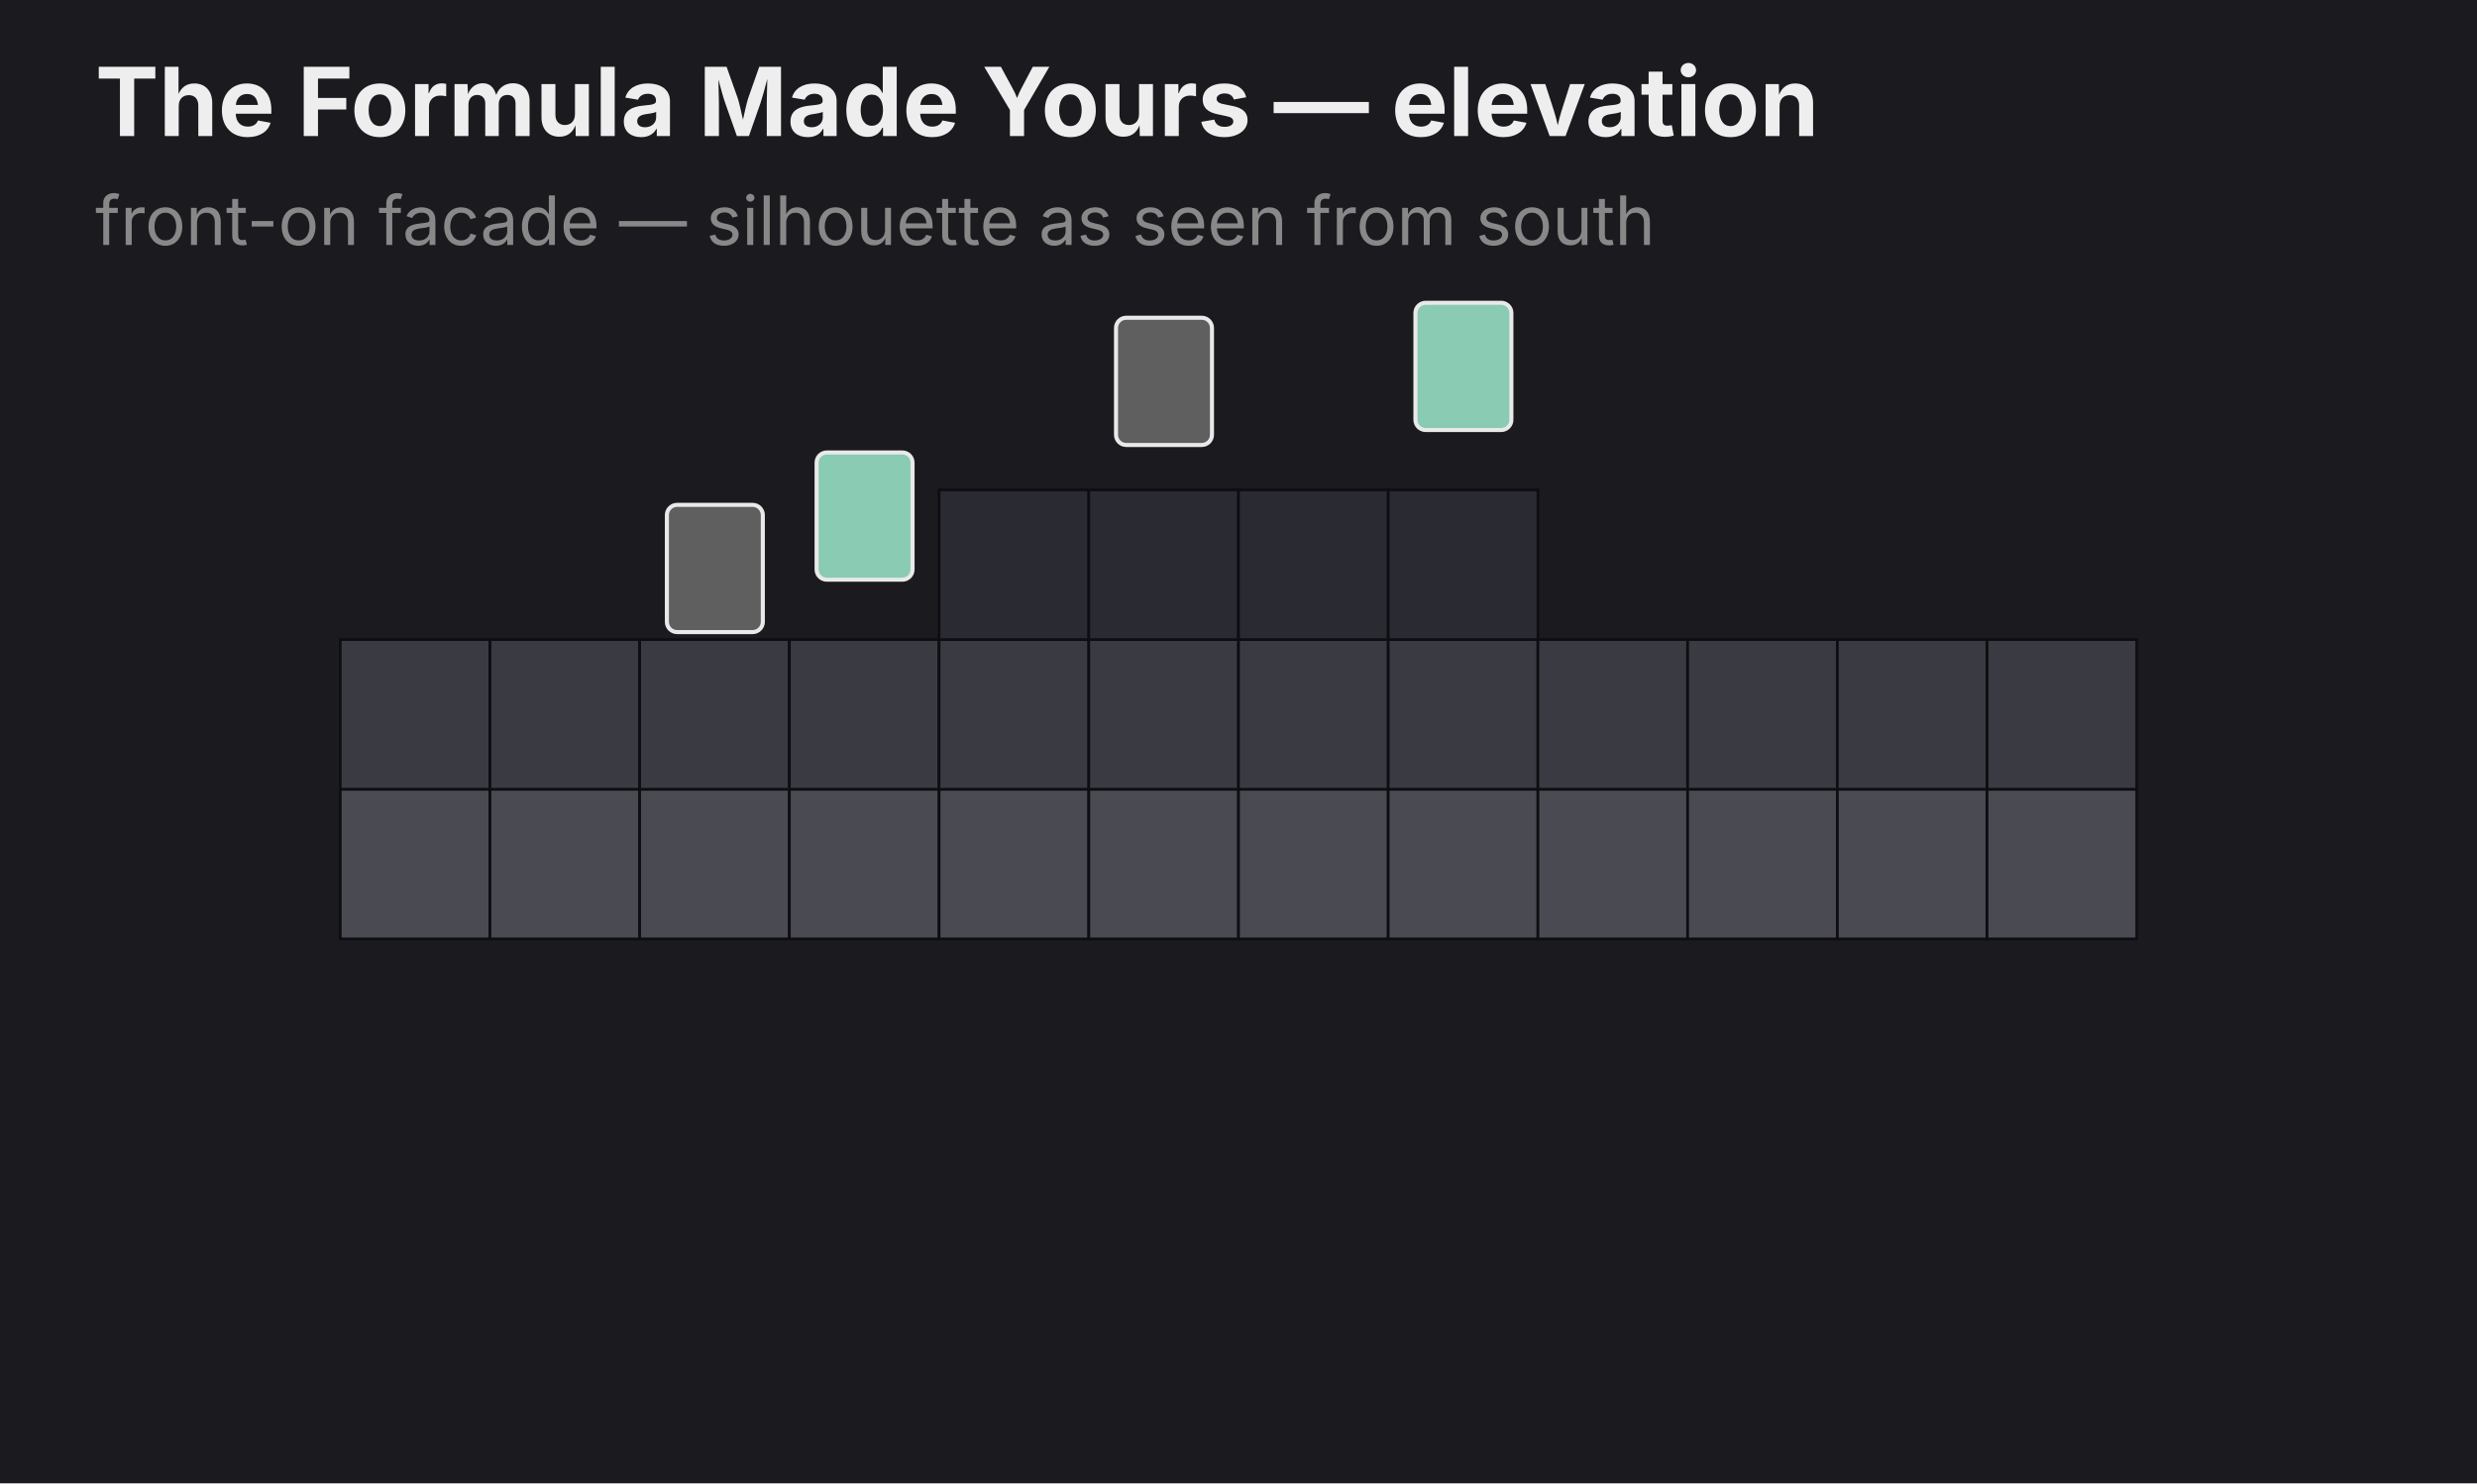
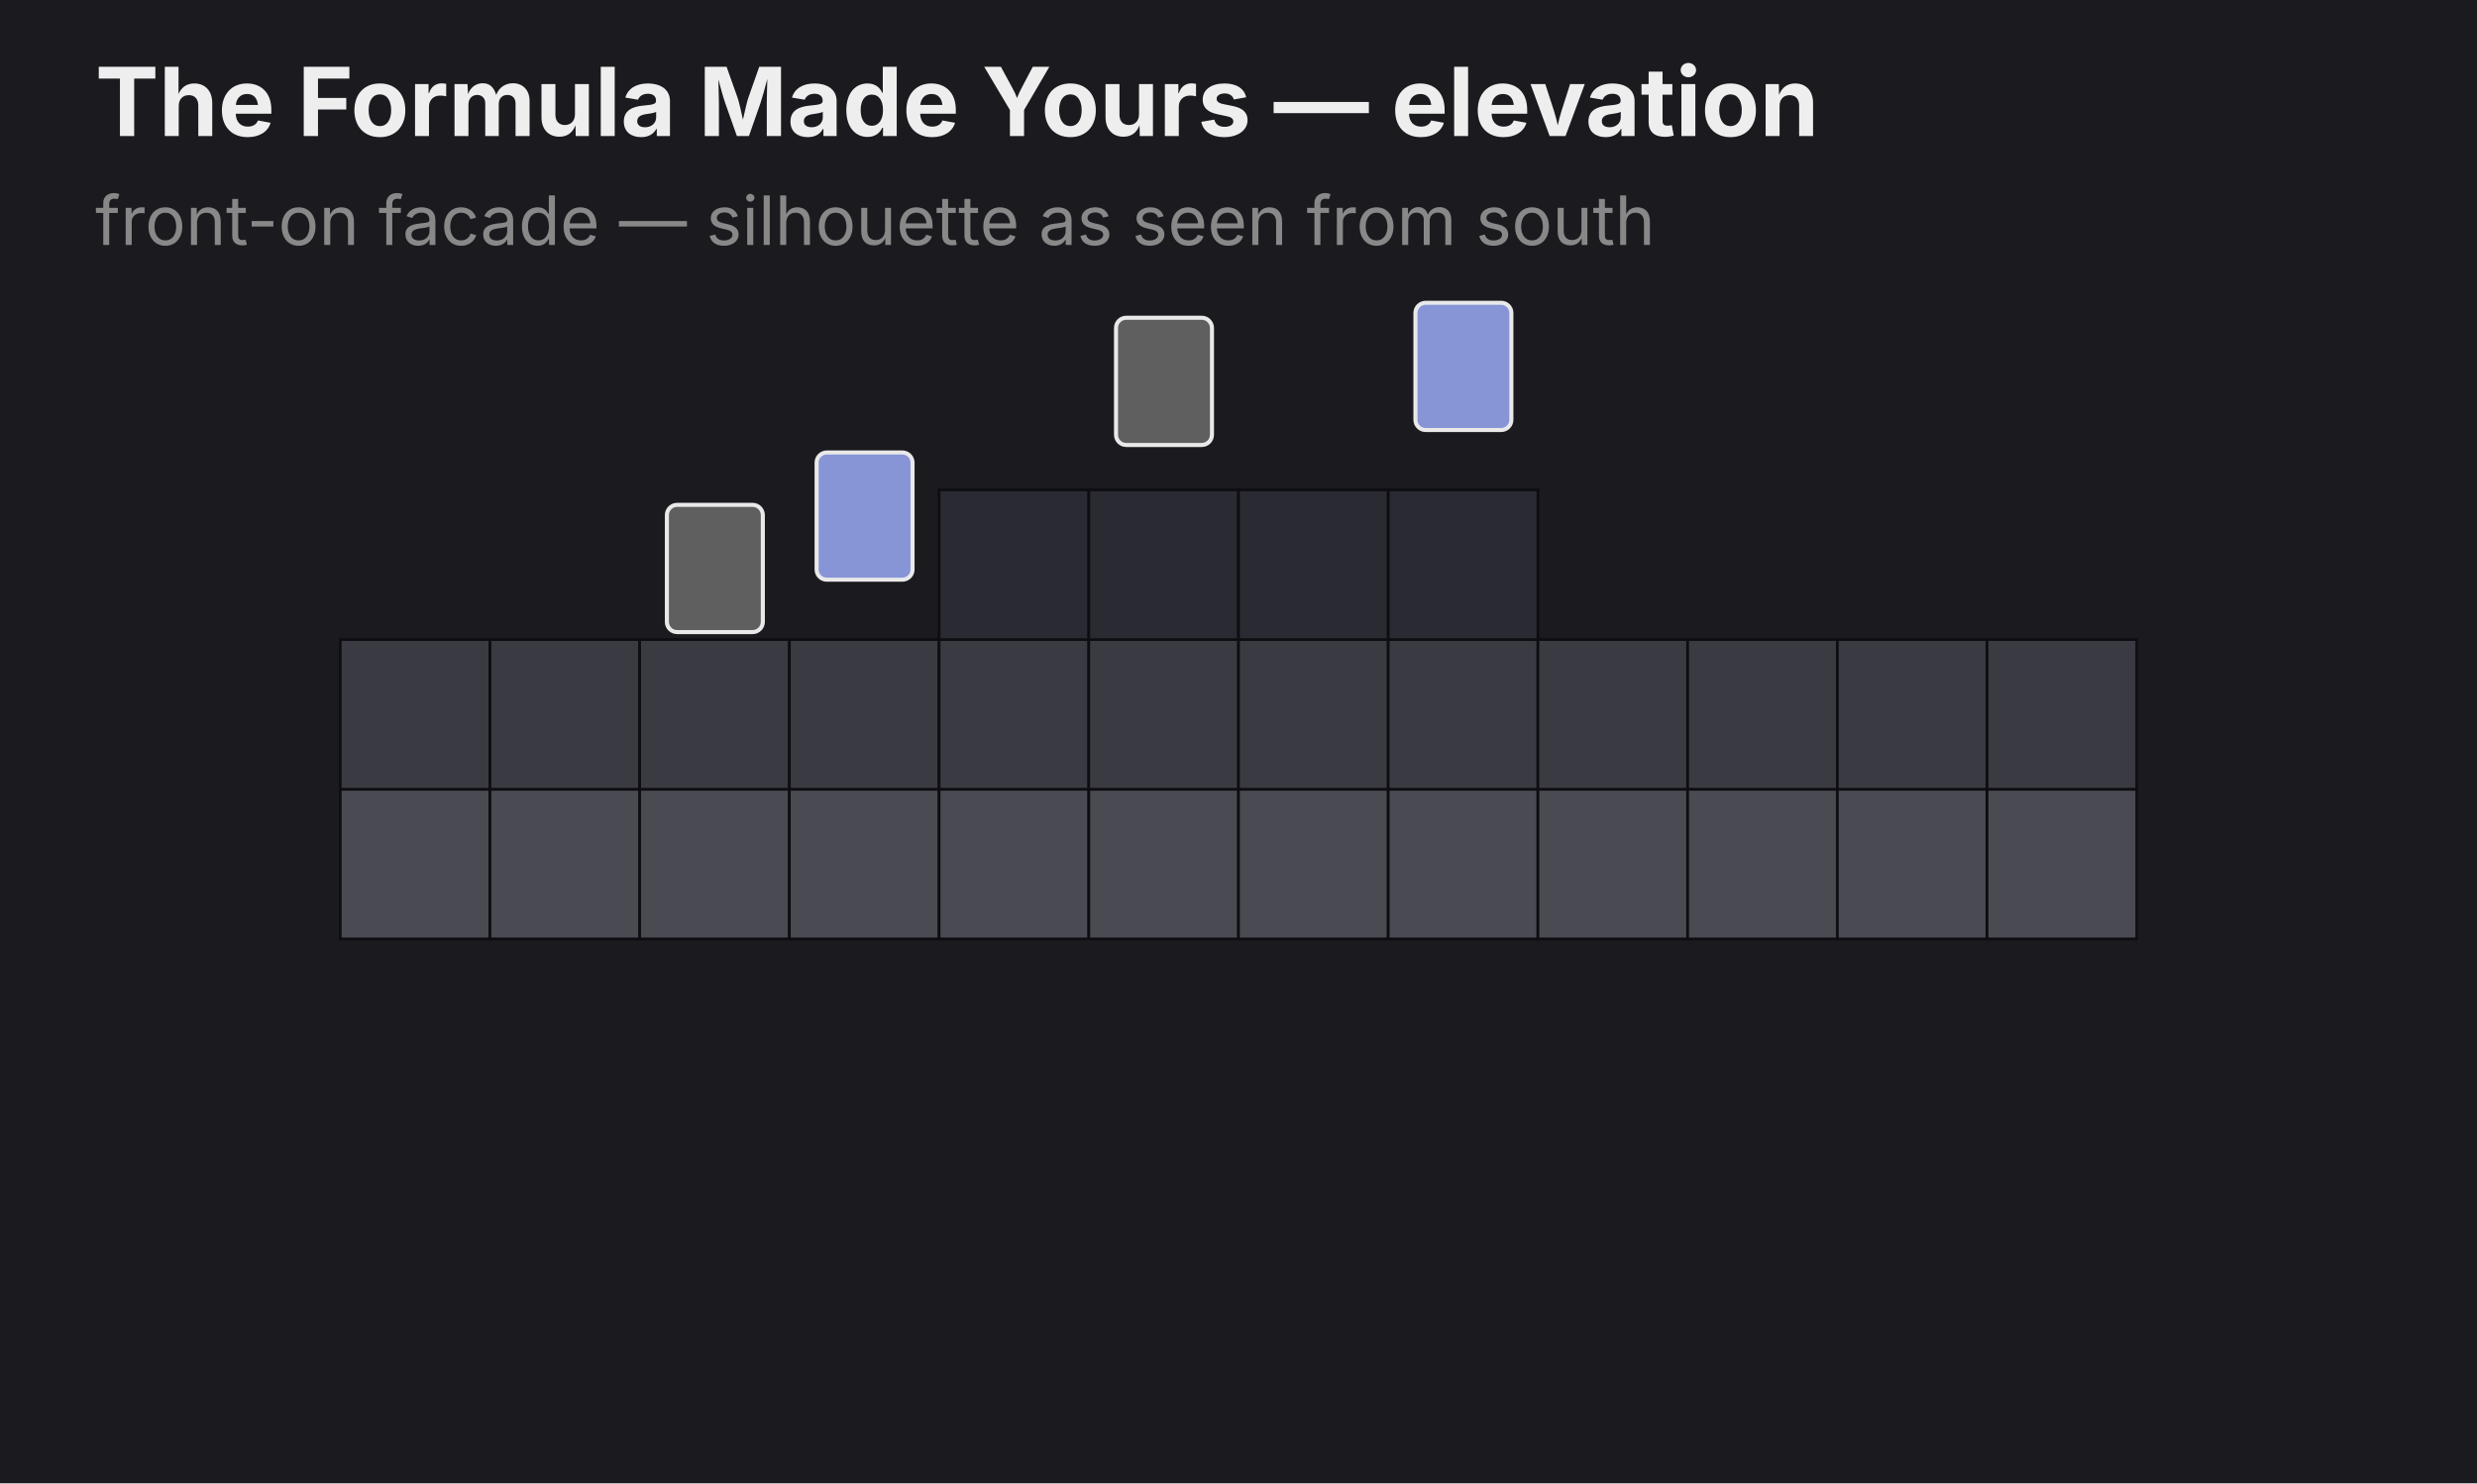
<svg xmlns="http://www.w3.org/2000/svg" width="364" height="218" viewBox="0 0 364 218" font-family="ui-sans-serif,system-ui,-apple-system,sans-serif">
  <style>
.title{font-size:14px;font-weight:bold;fill:#eee}
.subtitle{font-size:10px;fill:#888}
.label{font-size:9px;fill:#bbb;text-anchor:middle;pointer-events:none}
.legend{font-size:9px;fill:#888}
</style>
  <rect width="364" height="218" fill="#1a1a1f" />
  <text class="title" x="14" y="20">The Formula Made Yours — elevation</text>
  <text class="subtitle" x="14" y="36">front-on facade — silhouette as seen from south</text>
  <rect x="50" y="116" width="22" height="22" fill="#4a4a52" stroke="#0d0d12" stroke-width="0.4" />
  <rect x="50" y="94" width="22" height="22" fill="#3a3a42" stroke="#0d0d12" stroke-width="0.4" />
  <rect x="72" y="116" width="22" height="22" fill="#4a4a52" stroke="#0d0d12" stroke-width="0.4" />
  <rect x="72" y="94" width="22" height="22" fill="#3a3a42" stroke="#0d0d12" stroke-width="0.4" />
  <rect x="94" y="116" width="22" height="22" fill="#4a4a52" stroke="#0d0d12" stroke-width="0.4" />
  <rect x="94" y="94" width="22" height="22" fill="#3a3a42" stroke="#0d0d12" stroke-width="0.4" />
  <rect x="116" y="116" width="22" height="22" fill="#4a4a52" stroke="#0d0d12" stroke-width="0.4" />
  <rect x="116" y="94" width="22" height="22" fill="#3a3a42" stroke="#0d0d12" stroke-width="0.4" />
  <rect x="138" y="116" width="22" height="22" fill="#4a4a52" stroke="#0d0d12" stroke-width="0.4" />
  <rect x="138" y="94" width="22" height="22" fill="#3a3a42" stroke="#0d0d12" stroke-width="0.4" />
  <rect x="138" y="72" width="22" height="22" fill="#2a2a32" stroke="#0d0d12" stroke-width="0.4" />
  <rect x="160" y="116" width="22" height="22" fill="#4a4a52" stroke="#0d0d12" stroke-width="0.4" />
  <rect x="160" y="94" width="22" height="22" fill="#3a3a42" stroke="#0d0d12" stroke-width="0.4" />
  <rect x="160" y="72" width="22" height="22" fill="#2a2a32" stroke="#0d0d12" stroke-width="0.4" />
  <rect x="182" y="116" width="22" height="22" fill="#4a4a52" stroke="#0d0d12" stroke-width="0.4" />
  <rect x="182" y="94" width="22" height="22" fill="#3a3a42" stroke="#0d0d12" stroke-width="0.4" />
  <rect x="182" y="72" width="22" height="22" fill="#2a2a32" stroke="#0d0d12" stroke-width="0.4" />
  <rect x="204" y="116" width="22" height="22" fill="#4a4a52" stroke="#0d0d12" stroke-width="0.4" />
  <rect x="204" y="94" width="22" height="22" fill="#3a3a42" stroke="#0d0d12" stroke-width="0.4" />
  <rect x="204" y="72" width="22" height="22" fill="#2a2a32" stroke="#0d0d12" stroke-width="0.4" />
  <rect x="226" y="116" width="22" height="22" fill="#4a4a52" stroke="#0d0d12" stroke-width="0.4" />
  <rect x="226" y="94" width="22" height="22" fill="#3a3a42" stroke="#0d0d12" stroke-width="0.4" />
  <rect x="248" y="116" width="22" height="22" fill="#4a4a52" stroke="#0d0d12" stroke-width="0.4" />
  <rect x="248" y="94" width="22" height="22" fill="#3a3a42" stroke="#0d0d12" stroke-width="0.4" />
  <rect x="270" y="116" width="22" height="22" fill="#4a4a52" stroke="#0d0d12" stroke-width="0.4" />
  <rect x="270" y="94" width="22" height="22" fill="#3a3a42" stroke="#0d0d12" stroke-width="0.4" />
  <rect x="292" y="116" width="22" height="22" fill="#4a4a52" stroke="#0d0d12" stroke-width="0.4" />
  <rect x="292" y="94" width="22" height="22" fill="#3a3a42" stroke="#0d0d12" stroke-width="0.4" />
  <rect x="98.0" y="74.2" width="14.1" height="18.7" fill="#666666" stroke="#fff" stroke-width="0.6" opacity="0.9" rx="1.5" />
-   <rect x="120.0" y="66.5" width="14.1" height="18.7" fill="#96dec3" stroke="#fff" stroke-width="0.6" opacity="0.9" rx="1.5" />
-   <rect x="208.0" y="44.5" width="14.1" height="18.7" fill="#96dec3" stroke="#fff" stroke-width="0.6" opacity="0.9" rx="1.5" />
+   <rect x="120.0" y="66.5" width="14.1" height="18.7" fill="#92a2eb" stroke="#fff" stroke-width="0.6" opacity="0.9" rx="1.5" />
+   <rect x="208.0" y="44.5" width="14.1" height="18.7" fill="#92a2eb" stroke="#fff" stroke-width="0.6" opacity="0.9" rx="1.5" />
  <rect x="164.0" y="46.7" width="14.1" height="18.7" fill="#666666" stroke="#fff" stroke-width="0.6" opacity="0.9" rx="1.5" />
  <rect x="230.0" y="-3884.7" width="14.1" height="18.7" fill="#666666" stroke="#fff" stroke-width="0.6" opacity="0.9" rx="1.5" />
</svg>
